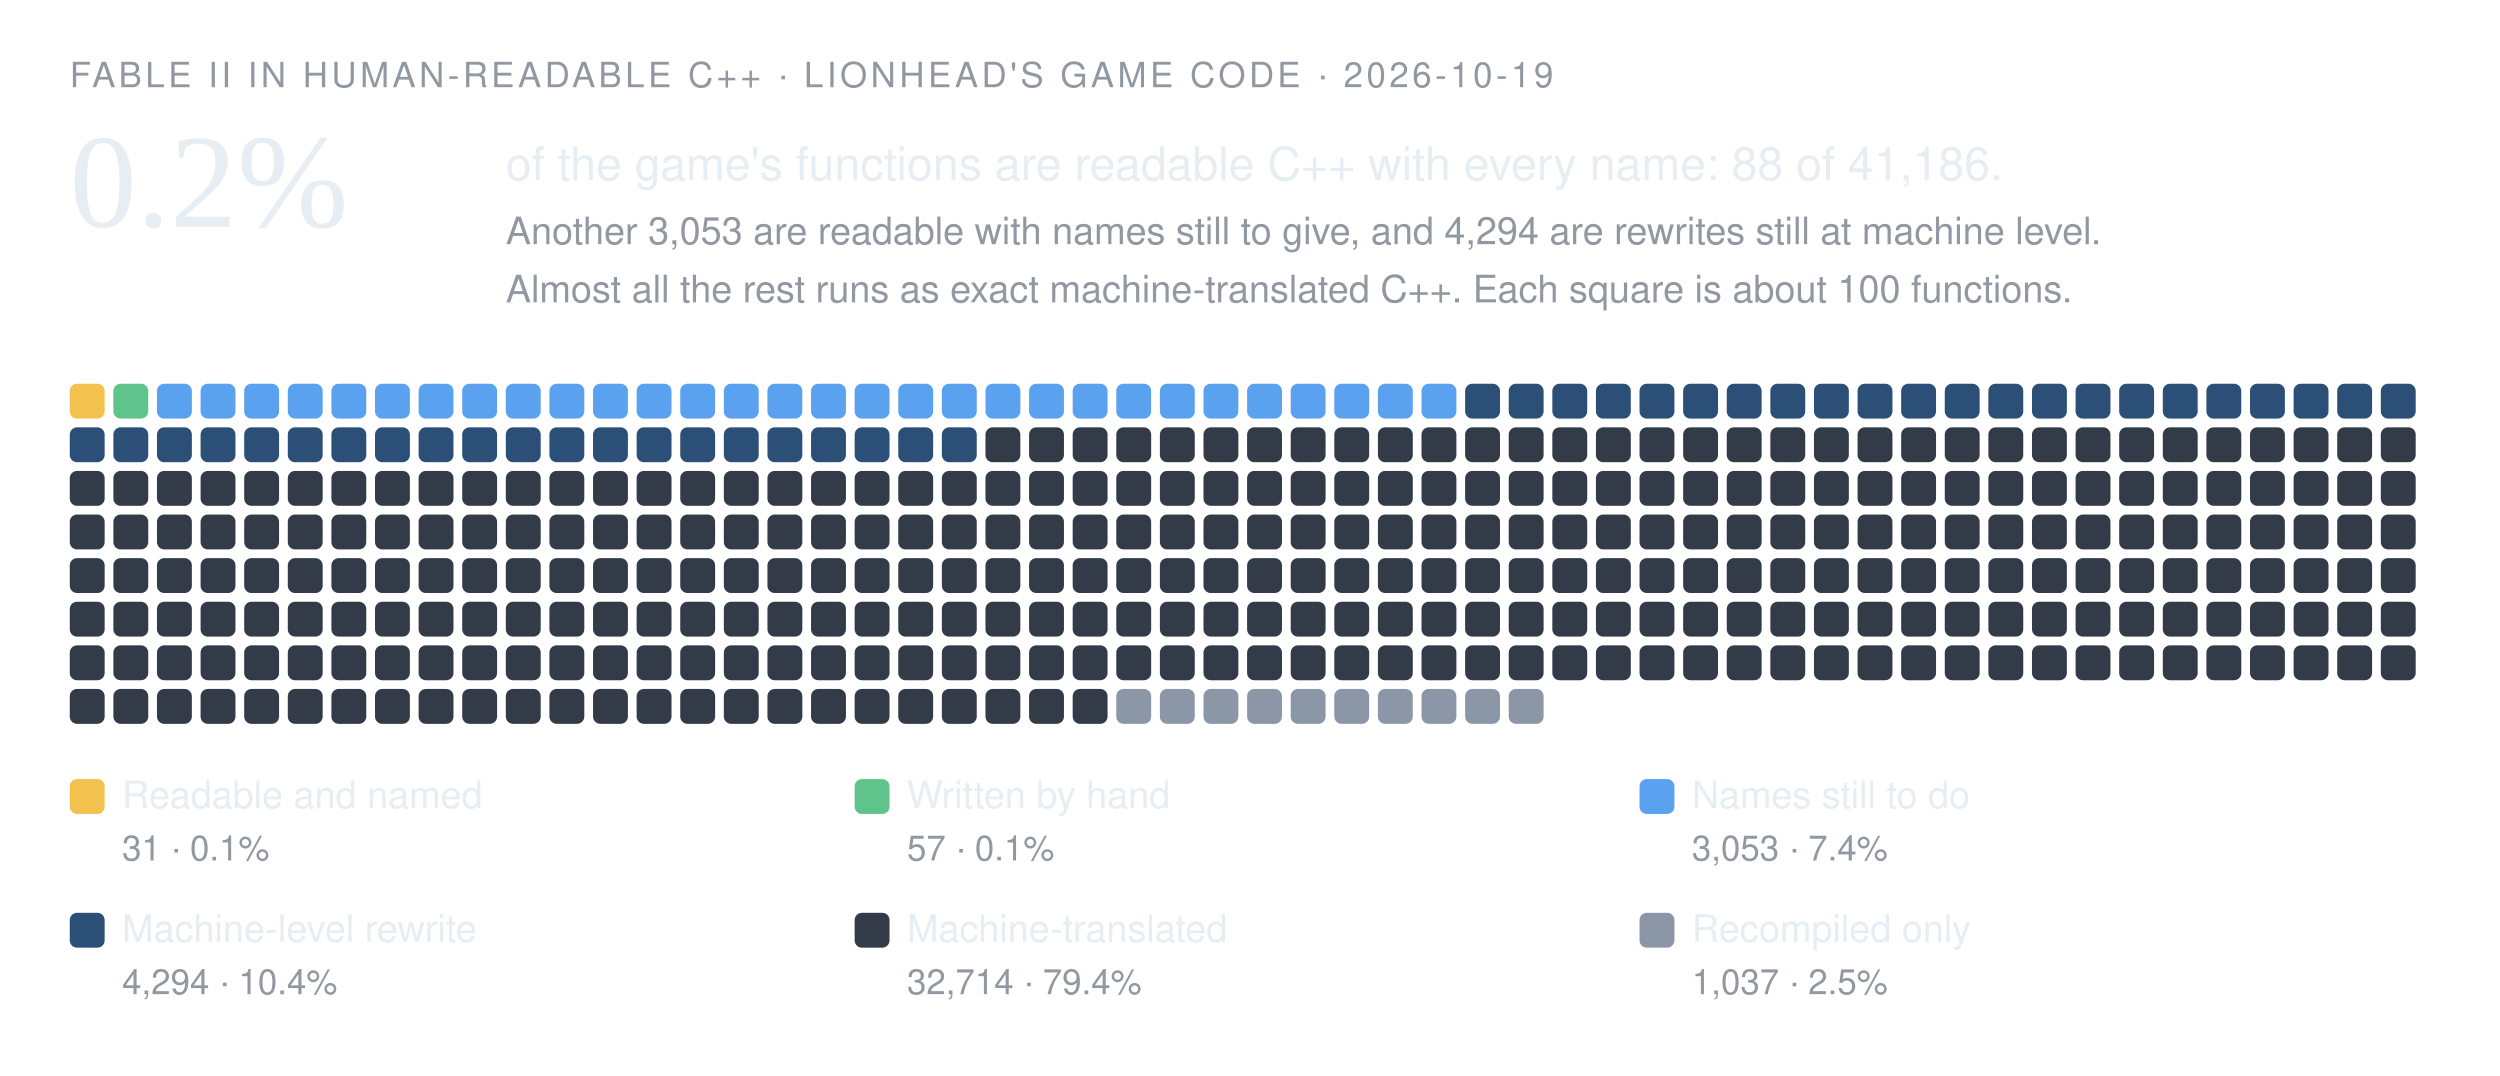
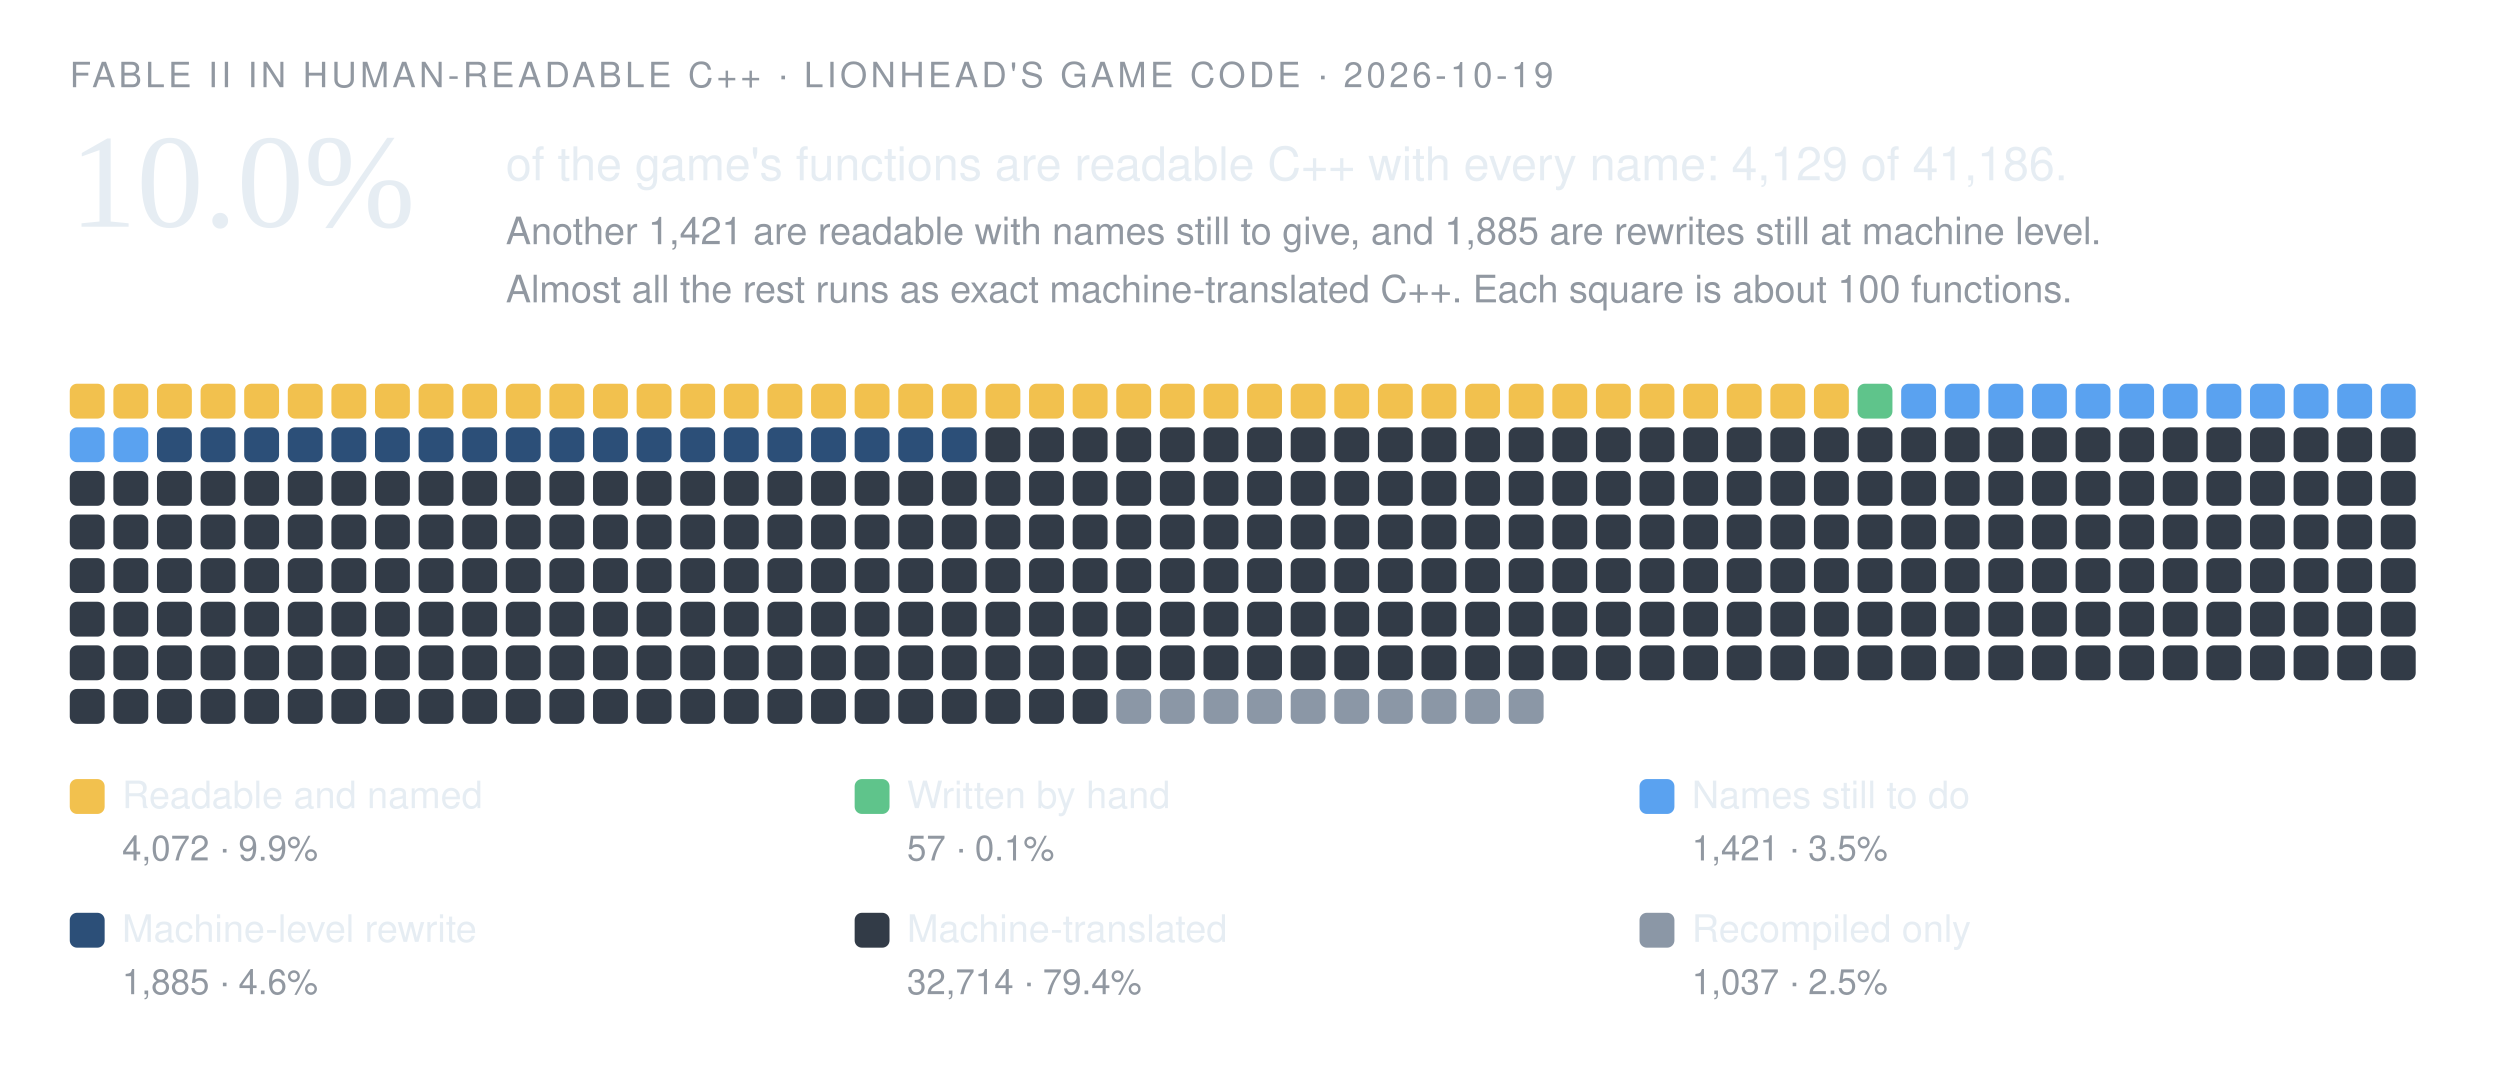
- <svg xmlns="http://www.w3.org/2000/svg" width="860" height="370" viewBox="0 0 860 370" role="img" aria-label="0.2% of Lionhead's game functions are readable C++ with every name (88 of 41,186), as of 2026-10-19">
+ <svg xmlns="http://www.w3.org/2000/svg" width="860" height="370" viewBox="0 0 860 370" role="img" aria-label="10.0% of Lionhead's game functions are readable C++ with every name (4,129 of 41,186), as of 2026-10-19">
  <text x="24" y="30" font-family="Segoe UI, -apple-system, BlinkMacSystemFont, Helvetica, Arial, sans-serif" font-size="12" letter-spacing="1.2" fill="#9198a1">FABLE II IN HUMAN-READABLE C++ · LIONHEAD'S GAME CODE · 2026-10-19</text>
-   <text x="24" y="78" font-family="Georgia, 'Times New Roman', serif" font-size="46" fill="#e6edf3">0.2%</text>
-   <text x="174" y="62" font-family="Segoe UI, -apple-system, BlinkMacSystemFont, Helvetica, Arial, sans-serif" font-size="16" fill="#e6edf3">of the game's functions are readable C++ with every name: 88 of 41,186.</text>
-   <text x="174" y="84" font-family="Segoe UI, -apple-system, BlinkMacSystemFont, Helvetica, Arial, sans-serif" font-size="13" fill="#9198a1">Another 3,053 are readable with names still to give, and 4,294 are rewrites still at machine level.</text>
+   <text x="24" y="78" font-family="Georgia, 'Times New Roman', serif" font-size="46" fill="#e6edf3">10.0%</text>
+   <text x="174" y="62" font-family="Segoe UI, -apple-system, BlinkMacSystemFont, Helvetica, Arial, sans-serif" font-size="16" fill="#e6edf3">of the game's functions are readable C++ with every name: 4,129 of 41,186.</text>
+   <text x="174" y="84" font-family="Segoe UI, -apple-system, BlinkMacSystemFont, Helvetica, Arial, sans-serif" font-size="13" fill="#9198a1">Another 1,421 are readable with names still to give, and 1,885 are rewrites still at machine level.</text>
  <text x="174" y="104" font-family="Segoe UI, -apple-system, BlinkMacSystemFont, Helvetica, Arial, sans-serif" font-size="13" fill="#9198a1">Almost all the rest runs as exact machine-translated C++. Each square is about 100 functions.</text>
  <rect x="24" y="132" width="12" height="12" rx="2.5" fill="#f2c14e" />
-   <rect x="39" y="132" width="12" height="12" rx="2.5" fill="#5fc48b" />
-   <rect x="54" y="132" width="12" height="12" rx="2.5" fill="#5aa2f0" />
-   <rect x="69" y="132" width="12" height="12" rx="2.5" fill="#5aa2f0" />
-   <rect x="84" y="132" width="12" height="12" rx="2.5" fill="#5aa2f0" />
-   <rect x="99" y="132" width="12" height="12" rx="2.5" fill="#5aa2f0" />
-   <rect x="114" y="132" width="12" height="12" rx="2.5" fill="#5aa2f0" />
-   <rect x="129" y="132" width="12" height="12" rx="2.5" fill="#5aa2f0" />
-   <rect x="144" y="132" width="12" height="12" rx="2.5" fill="#5aa2f0" />
-   <rect x="159" y="132" width="12" height="12" rx="2.5" fill="#5aa2f0" />
-   <rect x="174" y="132" width="12" height="12" rx="2.5" fill="#5aa2f0" />
-   <rect x="189" y="132" width="12" height="12" rx="2.5" fill="#5aa2f0" />
-   <rect x="204" y="132" width="12" height="12" rx="2.5" fill="#5aa2f0" />
-   <rect x="219" y="132" width="12" height="12" rx="2.5" fill="#5aa2f0" />
-   <rect x="234" y="132" width="12" height="12" rx="2.5" fill="#5aa2f0" />
-   <rect x="249" y="132" width="12" height="12" rx="2.5" fill="#5aa2f0" />
-   <rect x="264" y="132" width="12" height="12" rx="2.5" fill="#5aa2f0" />
-   <rect x="279" y="132" width="12" height="12" rx="2.5" fill="#5aa2f0" />
-   <rect x="294" y="132" width="12" height="12" rx="2.5" fill="#5aa2f0" />
-   <rect x="309" y="132" width="12" height="12" rx="2.5" fill="#5aa2f0" />
-   <rect x="324" y="132" width="12" height="12" rx="2.5" fill="#5aa2f0" />
-   <rect x="339" y="132" width="12" height="12" rx="2.5" fill="#5aa2f0" />
-   <rect x="354" y="132" width="12" height="12" rx="2.5" fill="#5aa2f0" />
-   <rect x="369" y="132" width="12" height="12" rx="2.5" fill="#5aa2f0" />
-   <rect x="384" y="132" width="12" height="12" rx="2.5" fill="#5aa2f0" />
-   <rect x="399" y="132" width="12" height="12" rx="2.5" fill="#5aa2f0" />
-   <rect x="414" y="132" width="12" height="12" rx="2.5" fill="#5aa2f0" />
-   <rect x="429" y="132" width="12" height="12" rx="2.5" fill="#5aa2f0" />
-   <rect x="444" y="132" width="12" height="12" rx="2.5" fill="#5aa2f0" />
-   <rect x="459" y="132" width="12" height="12" rx="2.5" fill="#5aa2f0" />
-   <rect x="474" y="132" width="12" height="12" rx="2.5" fill="#5aa2f0" />
-   <rect x="489" y="132" width="12" height="12" rx="2.5" fill="#5aa2f0" />
-   <rect x="504" y="132" width="12" height="12" rx="2.5" fill="#2c4f78" />
-   <rect x="519" y="132" width="12" height="12" rx="2.5" fill="#2c4f78" />
-   <rect x="534" y="132" width="12" height="12" rx="2.5" fill="#2c4f78" />
-   <rect x="549" y="132" width="12" height="12" rx="2.5" fill="#2c4f78" />
-   <rect x="564" y="132" width="12" height="12" rx="2.5" fill="#2c4f78" />
-   <rect x="579" y="132" width="12" height="12" rx="2.5" fill="#2c4f78" />
-   <rect x="594" y="132" width="12" height="12" rx="2.5" fill="#2c4f78" />
-   <rect x="609" y="132" width="12" height="12" rx="2.5" fill="#2c4f78" />
-   <rect x="624" y="132" width="12" height="12" rx="2.5" fill="#2c4f78" />
-   <rect x="639" y="132" width="12" height="12" rx="2.5" fill="#2c4f78" />
-   <rect x="654" y="132" width="12" height="12" rx="2.5" fill="#2c4f78" />
-   <rect x="669" y="132" width="12" height="12" rx="2.5" fill="#2c4f78" />
-   <rect x="684" y="132" width="12" height="12" rx="2.5" fill="#2c4f78" />
-   <rect x="699" y="132" width="12" height="12" rx="2.5" fill="#2c4f78" />
-   <rect x="714" y="132" width="12" height="12" rx="2.5" fill="#2c4f78" />
-   <rect x="729" y="132" width="12" height="12" rx="2.5" fill="#2c4f78" />
-   <rect x="744" y="132" width="12" height="12" rx="2.5" fill="#2c4f78" />
-   <rect x="759" y="132" width="12" height="12" rx="2.5" fill="#2c4f78" />
-   <rect x="774" y="132" width="12" height="12" rx="2.5" fill="#2c4f78" />
-   <rect x="789" y="132" width="12" height="12" rx="2.5" fill="#2c4f78" />
-   <rect x="804" y="132" width="12" height="12" rx="2.5" fill="#2c4f78" />
-   <rect x="819" y="132" width="12" height="12" rx="2.5" fill="#2c4f78" />
-   <rect x="24" y="147" width="12" height="12" rx="2.5" fill="#2c4f78" />
-   <rect x="39" y="147" width="12" height="12" rx="2.5" fill="#2c4f78" />
+   <rect x="39" y="132" width="12" height="12" rx="2.5" fill="#f2c14e" />
+   <rect x="54" y="132" width="12" height="12" rx="2.5" fill="#f2c14e" />
+   <rect x="69" y="132" width="12" height="12" rx="2.5" fill="#f2c14e" />
+   <rect x="84" y="132" width="12" height="12" rx="2.5" fill="#f2c14e" />
+   <rect x="99" y="132" width="12" height="12" rx="2.5" fill="#f2c14e" />
+   <rect x="114" y="132" width="12" height="12" rx="2.5" fill="#f2c14e" />
+   <rect x="129" y="132" width="12" height="12" rx="2.5" fill="#f2c14e" />
+   <rect x="144" y="132" width="12" height="12" rx="2.5" fill="#f2c14e" />
+   <rect x="159" y="132" width="12" height="12" rx="2.5" fill="#f2c14e" />
+   <rect x="174" y="132" width="12" height="12" rx="2.5" fill="#f2c14e" />
+   <rect x="189" y="132" width="12" height="12" rx="2.5" fill="#f2c14e" />
+   <rect x="204" y="132" width="12" height="12" rx="2.5" fill="#f2c14e" />
+   <rect x="219" y="132" width="12" height="12" rx="2.5" fill="#f2c14e" />
+   <rect x="234" y="132" width="12" height="12" rx="2.5" fill="#f2c14e" />
+   <rect x="249" y="132" width="12" height="12" rx="2.5" fill="#f2c14e" />
+   <rect x="264" y="132" width="12" height="12" rx="2.5" fill="#f2c14e" />
+   <rect x="279" y="132" width="12" height="12" rx="2.5" fill="#f2c14e" />
+   <rect x="294" y="132" width="12" height="12" rx="2.5" fill="#f2c14e" />
+   <rect x="309" y="132" width="12" height="12" rx="2.5" fill="#f2c14e" />
+   <rect x="324" y="132" width="12" height="12" rx="2.5" fill="#f2c14e" />
+   <rect x="339" y="132" width="12" height="12" rx="2.5" fill="#f2c14e" />
+   <rect x="354" y="132" width="12" height="12" rx="2.5" fill="#f2c14e" />
+   <rect x="369" y="132" width="12" height="12" rx="2.5" fill="#f2c14e" />
+   <rect x="384" y="132" width="12" height="12" rx="2.5" fill="#f2c14e" />
+   <rect x="399" y="132" width="12" height="12" rx="2.5" fill="#f2c14e" />
+   <rect x="414" y="132" width="12" height="12" rx="2.5" fill="#f2c14e" />
+   <rect x="429" y="132" width="12" height="12" rx="2.5" fill="#f2c14e" />
+   <rect x="444" y="132" width="12" height="12" rx="2.5" fill="#f2c14e" />
+   <rect x="459" y="132" width="12" height="12" rx="2.5" fill="#f2c14e" />
+   <rect x="474" y="132" width="12" height="12" rx="2.5" fill="#f2c14e" />
+   <rect x="489" y="132" width="12" height="12" rx="2.5" fill="#f2c14e" />
+   <rect x="504" y="132" width="12" height="12" rx="2.5" fill="#f2c14e" />
+   <rect x="519" y="132" width="12" height="12" rx="2.5" fill="#f2c14e" />
+   <rect x="534" y="132" width="12" height="12" rx="2.5" fill="#f2c14e" />
+   <rect x="549" y="132" width="12" height="12" rx="2.5" fill="#f2c14e" />
+   <rect x="564" y="132" width="12" height="12" rx="2.5" fill="#f2c14e" />
+   <rect x="579" y="132" width="12" height="12" rx="2.5" fill="#f2c14e" />
+   <rect x="594" y="132" width="12" height="12" rx="2.5" fill="#f2c14e" />
+   <rect x="609" y="132" width="12" height="12" rx="2.5" fill="#f2c14e" />
+   <rect x="624" y="132" width="12" height="12" rx="2.5" fill="#f2c14e" />
+   <rect x="639" y="132" width="12" height="12" rx="2.5" fill="#5fc48b" />
+   <rect x="654" y="132" width="12" height="12" rx="2.5" fill="#5aa2f0" />
+   <rect x="669" y="132" width="12" height="12" rx="2.5" fill="#5aa2f0" />
+   <rect x="684" y="132" width="12" height="12" rx="2.5" fill="#5aa2f0" />
+   <rect x="699" y="132" width="12" height="12" rx="2.5" fill="#5aa2f0" />
+   <rect x="714" y="132" width="12" height="12" rx="2.5" fill="#5aa2f0" />
+   <rect x="729" y="132" width="12" height="12" rx="2.5" fill="#5aa2f0" />
+   <rect x="744" y="132" width="12" height="12" rx="2.5" fill="#5aa2f0" />
+   <rect x="759" y="132" width="12" height="12" rx="2.5" fill="#5aa2f0" />
+   <rect x="774" y="132" width="12" height="12" rx="2.5" fill="#5aa2f0" />
+   <rect x="789" y="132" width="12" height="12" rx="2.5" fill="#5aa2f0" />
+   <rect x="804" y="132" width="12" height="12" rx="2.5" fill="#5aa2f0" />
+   <rect x="819" y="132" width="12" height="12" rx="2.5" fill="#5aa2f0" />
+   <rect x="24" y="147" width="12" height="12" rx="2.5" fill="#5aa2f0" />
+   <rect x="39" y="147" width="12" height="12" rx="2.5" fill="#5aa2f0" />
  <rect x="54" y="147" width="12" height="12" rx="2.5" fill="#2c4f78" />
  <rect x="69" y="147" width="12" height="12" rx="2.5" fill="#2c4f78" />
  <rect x="84" y="147" width="12" height="12" rx="2.5" fill="#2c4f78" />
  <rect x="99" y="147" width="12" height="12" rx="2.5" fill="#2c4f78" />
  <rect x="114" y="147" width="12" height="12" rx="2.5" fill="#2c4f78" />
  <rect x="129" y="147" width="12" height="12" rx="2.5" fill="#2c4f78" />
  <rect x="144" y="147" width="12" height="12" rx="2.5" fill="#2c4f78" />
  <rect x="159" y="147" width="12" height="12" rx="2.5" fill="#2c4f78" />
  <rect x="174" y="147" width="12" height="12" rx="2.5" fill="#2c4f78" />
  <rect x="189" y="147" width="12" height="12" rx="2.5" fill="#2c4f78" />
  <rect x="204" y="147" width="12" height="12" rx="2.5" fill="#2c4f78" />
  <rect x="219" y="147" width="12" height="12" rx="2.5" fill="#2c4f78" />
  <rect x="234" y="147" width="12" height="12" rx="2.5" fill="#2c4f78" />
  <rect x="249" y="147" width="12" height="12" rx="2.5" fill="#2c4f78" />
  <rect x="264" y="147" width="12" height="12" rx="2.5" fill="#2c4f78" />
  <rect x="279" y="147" width="12" height="12" rx="2.5" fill="#2c4f78" />
  <rect x="294" y="147" width="12" height="12" rx="2.5" fill="#2c4f78" />
  <rect x="309" y="147" width="12" height="12" rx="2.5" fill="#2c4f78" />
  <rect x="324" y="147" width="12" height="12" rx="2.5" fill="#2c4f78" />
  <rect x="339" y="147" width="12" height="12" rx="2.5" fill="#323b47" />
  <rect x="354" y="147" width="12" height="12" rx="2.5" fill="#323b47" />
  <rect x="369" y="147" width="12" height="12" rx="2.5" fill="#323b47" />
  <rect x="384" y="147" width="12" height="12" rx="2.5" fill="#323b47" />
  <rect x="399" y="147" width="12" height="12" rx="2.5" fill="#323b47" />
  <rect x="414" y="147" width="12" height="12" rx="2.5" fill="#323b47" />
  <rect x="429" y="147" width="12" height="12" rx="2.5" fill="#323b47" />
  <rect x="444" y="147" width="12" height="12" rx="2.5" fill="#323b47" />
  <rect x="459" y="147" width="12" height="12" rx="2.5" fill="#323b47" />
  <rect x="474" y="147" width="12" height="12" rx="2.5" fill="#323b47" />
  <rect x="489" y="147" width="12" height="12" rx="2.5" fill="#323b47" />
  <rect x="504" y="147" width="12" height="12" rx="2.5" fill="#323b47" />
  <rect x="519" y="147" width="12" height="12" rx="2.5" fill="#323b47" />
  <rect x="534" y="147" width="12" height="12" rx="2.5" fill="#323b47" />
  <rect x="549" y="147" width="12" height="12" rx="2.5" fill="#323b47" />
  <rect x="564" y="147" width="12" height="12" rx="2.5" fill="#323b47" />
  <rect x="579" y="147" width="12" height="12" rx="2.5" fill="#323b47" />
  <rect x="594" y="147" width="12" height="12" rx="2.5" fill="#323b47" />
  <rect x="609" y="147" width="12" height="12" rx="2.5" fill="#323b47" />
  <rect x="624" y="147" width="12" height="12" rx="2.5" fill="#323b47" />
  <rect x="639" y="147" width="12" height="12" rx="2.5" fill="#323b47" />
  <rect x="654" y="147" width="12" height="12" rx="2.5" fill="#323b47" />
  <rect x="669" y="147" width="12" height="12" rx="2.5" fill="#323b47" />
  <rect x="684" y="147" width="12" height="12" rx="2.5" fill="#323b47" />
  <rect x="699" y="147" width="12" height="12" rx="2.5" fill="#323b47" />
  <rect x="714" y="147" width="12" height="12" rx="2.5" fill="#323b47" />
  <rect x="729" y="147" width="12" height="12" rx="2.5" fill="#323b47" />
  <rect x="744" y="147" width="12" height="12" rx="2.5" fill="#323b47" />
  <rect x="759" y="147" width="12" height="12" rx="2.5" fill="#323b47" />
  <rect x="774" y="147" width="12" height="12" rx="2.5" fill="#323b47" />
  <rect x="789" y="147" width="12" height="12" rx="2.5" fill="#323b47" />
  <rect x="804" y="147" width="12" height="12" rx="2.5" fill="#323b47" />
  <rect x="819" y="147" width="12" height="12" rx="2.5" fill="#323b47" />
  <rect x="24" y="162" width="12" height="12" rx="2.5" fill="#323b47" />
  <rect x="39" y="162" width="12" height="12" rx="2.5" fill="#323b47" />
  <rect x="54" y="162" width="12" height="12" rx="2.5" fill="#323b47" />
  <rect x="69" y="162" width="12" height="12" rx="2.5" fill="#323b47" />
  <rect x="84" y="162" width="12" height="12" rx="2.5" fill="#323b47" />
  <rect x="99" y="162" width="12" height="12" rx="2.5" fill="#323b47" />
  <rect x="114" y="162" width="12" height="12" rx="2.5" fill="#323b47" />
  <rect x="129" y="162" width="12" height="12" rx="2.5" fill="#323b47" />
  <rect x="144" y="162" width="12" height="12" rx="2.5" fill="#323b47" />
  <rect x="159" y="162" width="12" height="12" rx="2.5" fill="#323b47" />
  <rect x="174" y="162" width="12" height="12" rx="2.5" fill="#323b47" />
  <rect x="189" y="162" width="12" height="12" rx="2.5" fill="#323b47" />
  <rect x="204" y="162" width="12" height="12" rx="2.5" fill="#323b47" />
  <rect x="219" y="162" width="12" height="12" rx="2.5" fill="#323b47" />
  <rect x="234" y="162" width="12" height="12" rx="2.5" fill="#323b47" />
  <rect x="249" y="162" width="12" height="12" rx="2.5" fill="#323b47" />
  <rect x="264" y="162" width="12" height="12" rx="2.5" fill="#323b47" />
  <rect x="279" y="162" width="12" height="12" rx="2.5" fill="#323b47" />
  <rect x="294" y="162" width="12" height="12" rx="2.5" fill="#323b47" />
  <rect x="309" y="162" width="12" height="12" rx="2.5" fill="#323b47" />
  <rect x="324" y="162" width="12" height="12" rx="2.5" fill="#323b47" />
  <rect x="339" y="162" width="12" height="12" rx="2.5" fill="#323b47" />
  <rect x="354" y="162" width="12" height="12" rx="2.5" fill="#323b47" />
  <rect x="369" y="162" width="12" height="12" rx="2.5" fill="#323b47" />
  <rect x="384" y="162" width="12" height="12" rx="2.5" fill="#323b47" />
  <rect x="399" y="162" width="12" height="12" rx="2.5" fill="#323b47" />
  <rect x="414" y="162" width="12" height="12" rx="2.5" fill="#323b47" />
  <rect x="429" y="162" width="12" height="12" rx="2.5" fill="#323b47" />
  <rect x="444" y="162" width="12" height="12" rx="2.5" fill="#323b47" />
  <rect x="459" y="162" width="12" height="12" rx="2.5" fill="#323b47" />
  <rect x="474" y="162" width="12" height="12" rx="2.5" fill="#323b47" />
  <rect x="489" y="162" width="12" height="12" rx="2.5" fill="#323b47" />
  <rect x="504" y="162" width="12" height="12" rx="2.5" fill="#323b47" />
  <rect x="519" y="162" width="12" height="12" rx="2.5" fill="#323b47" />
  <rect x="534" y="162" width="12" height="12" rx="2.5" fill="#323b47" />
  <rect x="549" y="162" width="12" height="12" rx="2.5" fill="#323b47" />
  <rect x="564" y="162" width="12" height="12" rx="2.5" fill="#323b47" />
  <rect x="579" y="162" width="12" height="12" rx="2.5" fill="#323b47" />
  <rect x="594" y="162" width="12" height="12" rx="2.5" fill="#323b47" />
  <rect x="609" y="162" width="12" height="12" rx="2.5" fill="#323b47" />
  <rect x="624" y="162" width="12" height="12" rx="2.5" fill="#323b47" />
  <rect x="639" y="162" width="12" height="12" rx="2.5" fill="#323b47" />
  <rect x="654" y="162" width="12" height="12" rx="2.5" fill="#323b47" />
  <rect x="669" y="162" width="12" height="12" rx="2.5" fill="#323b47" />
  <rect x="684" y="162" width="12" height="12" rx="2.5" fill="#323b47" />
  <rect x="699" y="162" width="12" height="12" rx="2.5" fill="#323b47" />
  <rect x="714" y="162" width="12" height="12" rx="2.5" fill="#323b47" />
  <rect x="729" y="162" width="12" height="12" rx="2.5" fill="#323b47" />
  <rect x="744" y="162" width="12" height="12" rx="2.5" fill="#323b47" />
  <rect x="759" y="162" width="12" height="12" rx="2.5" fill="#323b47" />
  <rect x="774" y="162" width="12" height="12" rx="2.5" fill="#323b47" />
  <rect x="789" y="162" width="12" height="12" rx="2.5" fill="#323b47" />
  <rect x="804" y="162" width="12" height="12" rx="2.5" fill="#323b47" />
  <rect x="819" y="162" width="12" height="12" rx="2.5" fill="#323b47" />
  <rect x="24" y="177" width="12" height="12" rx="2.5" fill="#323b47" />
  <rect x="39" y="177" width="12" height="12" rx="2.5" fill="#323b47" />
  <rect x="54" y="177" width="12" height="12" rx="2.5" fill="#323b47" />
  <rect x="69" y="177" width="12" height="12" rx="2.5" fill="#323b47" />
  <rect x="84" y="177" width="12" height="12" rx="2.5" fill="#323b47" />
  <rect x="99" y="177" width="12" height="12" rx="2.5" fill="#323b47" />
  <rect x="114" y="177" width="12" height="12" rx="2.5" fill="#323b47" />
  <rect x="129" y="177" width="12" height="12" rx="2.5" fill="#323b47" />
  <rect x="144" y="177" width="12" height="12" rx="2.5" fill="#323b47" />
  <rect x="159" y="177" width="12" height="12" rx="2.5" fill="#323b47" />
  <rect x="174" y="177" width="12" height="12" rx="2.5" fill="#323b47" />
  <rect x="189" y="177" width="12" height="12" rx="2.5" fill="#323b47" />
  <rect x="204" y="177" width="12" height="12" rx="2.5" fill="#323b47" />
  <rect x="219" y="177" width="12" height="12" rx="2.5" fill="#323b47" />
  <rect x="234" y="177" width="12" height="12" rx="2.5" fill="#323b47" />
  <rect x="249" y="177" width="12" height="12" rx="2.5" fill="#323b47" />
  <rect x="264" y="177" width="12" height="12" rx="2.5" fill="#323b47" />
  <rect x="279" y="177" width="12" height="12" rx="2.5" fill="#323b47" />
  <rect x="294" y="177" width="12" height="12" rx="2.5" fill="#323b47" />
  <rect x="309" y="177" width="12" height="12" rx="2.5" fill="#323b47" />
  <rect x="324" y="177" width="12" height="12" rx="2.5" fill="#323b47" />
  <rect x="339" y="177" width="12" height="12" rx="2.5" fill="#323b47" />
  <rect x="354" y="177" width="12" height="12" rx="2.5" fill="#323b47" />
  <rect x="369" y="177" width="12" height="12" rx="2.5" fill="#323b47" />
  <rect x="384" y="177" width="12" height="12" rx="2.5" fill="#323b47" />
  <rect x="399" y="177" width="12" height="12" rx="2.5" fill="#323b47" />
  <rect x="414" y="177" width="12" height="12" rx="2.5" fill="#323b47" />
  <rect x="429" y="177" width="12" height="12" rx="2.5" fill="#323b47" />
  <rect x="444" y="177" width="12" height="12" rx="2.5" fill="#323b47" />
  <rect x="459" y="177" width="12" height="12" rx="2.5" fill="#323b47" />
  <rect x="474" y="177" width="12" height="12" rx="2.5" fill="#323b47" />
  <rect x="489" y="177" width="12" height="12" rx="2.5" fill="#323b47" />
  <rect x="504" y="177" width="12" height="12" rx="2.5" fill="#323b47" />
  <rect x="519" y="177" width="12" height="12" rx="2.5" fill="#323b47" />
  <rect x="534" y="177" width="12" height="12" rx="2.5" fill="#323b47" />
  <rect x="549" y="177" width="12" height="12" rx="2.5" fill="#323b47" />
  <rect x="564" y="177" width="12" height="12" rx="2.5" fill="#323b47" />
  <rect x="579" y="177" width="12" height="12" rx="2.5" fill="#323b47" />
  <rect x="594" y="177" width="12" height="12" rx="2.5" fill="#323b47" />
  <rect x="609" y="177" width="12" height="12" rx="2.5" fill="#323b47" />
  <rect x="624" y="177" width="12" height="12" rx="2.5" fill="#323b47" />
  <rect x="639" y="177" width="12" height="12" rx="2.5" fill="#323b47" />
  <rect x="654" y="177" width="12" height="12" rx="2.5" fill="#323b47" />
  <rect x="669" y="177" width="12" height="12" rx="2.5" fill="#323b47" />
  <rect x="684" y="177" width="12" height="12" rx="2.5" fill="#323b47" />
  <rect x="699" y="177" width="12" height="12" rx="2.5" fill="#323b47" />
  <rect x="714" y="177" width="12" height="12" rx="2.5" fill="#323b47" />
  <rect x="729" y="177" width="12" height="12" rx="2.5" fill="#323b47" />
  <rect x="744" y="177" width="12" height="12" rx="2.5" fill="#323b47" />
  <rect x="759" y="177" width="12" height="12" rx="2.5" fill="#323b47" />
  <rect x="774" y="177" width="12" height="12" rx="2.5" fill="#323b47" />
  <rect x="789" y="177" width="12" height="12" rx="2.5" fill="#323b47" />
  <rect x="804" y="177" width="12" height="12" rx="2.5" fill="#323b47" />
  <rect x="819" y="177" width="12" height="12" rx="2.5" fill="#323b47" />
  <rect x="24" y="192" width="12" height="12" rx="2.5" fill="#323b47" />
  <rect x="39" y="192" width="12" height="12" rx="2.5" fill="#323b47" />
  <rect x="54" y="192" width="12" height="12" rx="2.5" fill="#323b47" />
  <rect x="69" y="192" width="12" height="12" rx="2.5" fill="#323b47" />
  <rect x="84" y="192" width="12" height="12" rx="2.5" fill="#323b47" />
  <rect x="99" y="192" width="12" height="12" rx="2.5" fill="#323b47" />
  <rect x="114" y="192" width="12" height="12" rx="2.5" fill="#323b47" />
  <rect x="129" y="192" width="12" height="12" rx="2.5" fill="#323b47" />
  <rect x="144" y="192" width="12" height="12" rx="2.5" fill="#323b47" />
  <rect x="159" y="192" width="12" height="12" rx="2.5" fill="#323b47" />
  <rect x="174" y="192" width="12" height="12" rx="2.5" fill="#323b47" />
  <rect x="189" y="192" width="12" height="12" rx="2.5" fill="#323b47" />
  <rect x="204" y="192" width="12" height="12" rx="2.5" fill="#323b47" />
  <rect x="219" y="192" width="12" height="12" rx="2.5" fill="#323b47" />
  <rect x="234" y="192" width="12" height="12" rx="2.5" fill="#323b47" />
  <rect x="249" y="192" width="12" height="12" rx="2.5" fill="#323b47" />
  <rect x="264" y="192" width="12" height="12" rx="2.5" fill="#323b47" />
  <rect x="279" y="192" width="12" height="12" rx="2.5" fill="#323b47" />
  <rect x="294" y="192" width="12" height="12" rx="2.5" fill="#323b47" />
  <rect x="309" y="192" width="12" height="12" rx="2.5" fill="#323b47" />
  <rect x="324" y="192" width="12" height="12" rx="2.5" fill="#323b47" />
  <rect x="339" y="192" width="12" height="12" rx="2.5" fill="#323b47" />
  <rect x="354" y="192" width="12" height="12" rx="2.5" fill="#323b47" />
  <rect x="369" y="192" width="12" height="12" rx="2.5" fill="#323b47" />
  <rect x="384" y="192" width="12" height="12" rx="2.5" fill="#323b47" />
  <rect x="399" y="192" width="12" height="12" rx="2.5" fill="#323b47" />
  <rect x="414" y="192" width="12" height="12" rx="2.5" fill="#323b47" />
  <rect x="429" y="192" width="12" height="12" rx="2.5" fill="#323b47" />
  <rect x="444" y="192" width="12" height="12" rx="2.5" fill="#323b47" />
  <rect x="459" y="192" width="12" height="12" rx="2.5" fill="#323b47" />
  <rect x="474" y="192" width="12" height="12" rx="2.5" fill="#323b47" />
  <rect x="489" y="192" width="12" height="12" rx="2.5" fill="#323b47" />
  <rect x="504" y="192" width="12" height="12" rx="2.5" fill="#323b47" />
  <rect x="519" y="192" width="12" height="12" rx="2.5" fill="#323b47" />
  <rect x="534" y="192" width="12" height="12" rx="2.5" fill="#323b47" />
  <rect x="549" y="192" width="12" height="12" rx="2.5" fill="#323b47" />
  <rect x="564" y="192" width="12" height="12" rx="2.5" fill="#323b47" />
  <rect x="579" y="192" width="12" height="12" rx="2.5" fill="#323b47" />
  <rect x="594" y="192" width="12" height="12" rx="2.5" fill="#323b47" />
  <rect x="609" y="192" width="12" height="12" rx="2.5" fill="#323b47" />
  <rect x="624" y="192" width="12" height="12" rx="2.5" fill="#323b47" />
  <rect x="639" y="192" width="12" height="12" rx="2.5" fill="#323b47" />
  <rect x="654" y="192" width="12" height="12" rx="2.5" fill="#323b47" />
  <rect x="669" y="192" width="12" height="12" rx="2.5" fill="#323b47" />
  <rect x="684" y="192" width="12" height="12" rx="2.5" fill="#323b47" />
  <rect x="699" y="192" width="12" height="12" rx="2.5" fill="#323b47" />
  <rect x="714" y="192" width="12" height="12" rx="2.5" fill="#323b47" />
  <rect x="729" y="192" width="12" height="12" rx="2.5" fill="#323b47" />
  <rect x="744" y="192" width="12" height="12" rx="2.5" fill="#323b47" />
  <rect x="759" y="192" width="12" height="12" rx="2.5" fill="#323b47" />
  <rect x="774" y="192" width="12" height="12" rx="2.5" fill="#323b47" />
  <rect x="789" y="192" width="12" height="12" rx="2.5" fill="#323b47" />
  <rect x="804" y="192" width="12" height="12" rx="2.5" fill="#323b47" />
  <rect x="819" y="192" width="12" height="12" rx="2.5" fill="#323b47" />
  <rect x="24" y="207" width="12" height="12" rx="2.5" fill="#323b47" />
  <rect x="39" y="207" width="12" height="12" rx="2.5" fill="#323b47" />
  <rect x="54" y="207" width="12" height="12" rx="2.5" fill="#323b47" />
  <rect x="69" y="207" width="12" height="12" rx="2.5" fill="#323b47" />
  <rect x="84" y="207" width="12" height="12" rx="2.5" fill="#323b47" />
  <rect x="99" y="207" width="12" height="12" rx="2.5" fill="#323b47" />
  <rect x="114" y="207" width="12" height="12" rx="2.5" fill="#323b47" />
  <rect x="129" y="207" width="12" height="12" rx="2.5" fill="#323b47" />
  <rect x="144" y="207" width="12" height="12" rx="2.5" fill="#323b47" />
  <rect x="159" y="207" width="12" height="12" rx="2.5" fill="#323b47" />
  <rect x="174" y="207" width="12" height="12" rx="2.5" fill="#323b47" />
  <rect x="189" y="207" width="12" height="12" rx="2.5" fill="#323b47" />
  <rect x="204" y="207" width="12" height="12" rx="2.5" fill="#323b47" />
  <rect x="219" y="207" width="12" height="12" rx="2.5" fill="#323b47" />
  <rect x="234" y="207" width="12" height="12" rx="2.5" fill="#323b47" />
  <rect x="249" y="207" width="12" height="12" rx="2.5" fill="#323b47" />
  <rect x="264" y="207" width="12" height="12" rx="2.5" fill="#323b47" />
  <rect x="279" y="207" width="12" height="12" rx="2.5" fill="#323b47" />
  <rect x="294" y="207" width="12" height="12" rx="2.5" fill="#323b47" />
  <rect x="309" y="207" width="12" height="12" rx="2.5" fill="#323b47" />
  <rect x="324" y="207" width="12" height="12" rx="2.5" fill="#323b47" />
  <rect x="339" y="207" width="12" height="12" rx="2.5" fill="#323b47" />
  <rect x="354" y="207" width="12" height="12" rx="2.5" fill="#323b47" />
  <rect x="369" y="207" width="12" height="12" rx="2.5" fill="#323b47" />
  <rect x="384" y="207" width="12" height="12" rx="2.5" fill="#323b47" />
  <rect x="399" y="207" width="12" height="12" rx="2.5" fill="#323b47" />
  <rect x="414" y="207" width="12" height="12" rx="2.5" fill="#323b47" />
  <rect x="429" y="207" width="12" height="12" rx="2.5" fill="#323b47" />
  <rect x="444" y="207" width="12" height="12" rx="2.5" fill="#323b47" />
  <rect x="459" y="207" width="12" height="12" rx="2.5" fill="#323b47" />
  <rect x="474" y="207" width="12" height="12" rx="2.5" fill="#323b47" />
  <rect x="489" y="207" width="12" height="12" rx="2.5" fill="#323b47" />
  <rect x="504" y="207" width="12" height="12" rx="2.5" fill="#323b47" />
  <rect x="519" y="207" width="12" height="12" rx="2.5" fill="#323b47" />
  <rect x="534" y="207" width="12" height="12" rx="2.5" fill="#323b47" />
  <rect x="549" y="207" width="12" height="12" rx="2.5" fill="#323b47" />
  <rect x="564" y="207" width="12" height="12" rx="2.5" fill="#323b47" />
  <rect x="579" y="207" width="12" height="12" rx="2.5" fill="#323b47" />
  <rect x="594" y="207" width="12" height="12" rx="2.5" fill="#323b47" />
  <rect x="609" y="207" width="12" height="12" rx="2.5" fill="#323b47" />
  <rect x="624" y="207" width="12" height="12" rx="2.5" fill="#323b47" />
  <rect x="639" y="207" width="12" height="12" rx="2.5" fill="#323b47" />
  <rect x="654" y="207" width="12" height="12" rx="2.5" fill="#323b47" />
  <rect x="669" y="207" width="12" height="12" rx="2.5" fill="#323b47" />
  <rect x="684" y="207" width="12" height="12" rx="2.5" fill="#323b47" />
  <rect x="699" y="207" width="12" height="12" rx="2.5" fill="#323b47" />
  <rect x="714" y="207" width="12" height="12" rx="2.5" fill="#323b47" />
  <rect x="729" y="207" width="12" height="12" rx="2.5" fill="#323b47" />
  <rect x="744" y="207" width="12" height="12" rx="2.5" fill="#323b47" />
  <rect x="759" y="207" width="12" height="12" rx="2.5" fill="#323b47" />
  <rect x="774" y="207" width="12" height="12" rx="2.5" fill="#323b47" />
  <rect x="789" y="207" width="12" height="12" rx="2.5" fill="#323b47" />
  <rect x="804" y="207" width="12" height="12" rx="2.5" fill="#323b47" />
  <rect x="819" y="207" width="12" height="12" rx="2.5" fill="#323b47" />
  <rect x="24" y="222" width="12" height="12" rx="2.5" fill="#323b47" />
  <rect x="39" y="222" width="12" height="12" rx="2.5" fill="#323b47" />
  <rect x="54" y="222" width="12" height="12" rx="2.5" fill="#323b47" />
  <rect x="69" y="222" width="12" height="12" rx="2.5" fill="#323b47" />
  <rect x="84" y="222" width="12" height="12" rx="2.5" fill="#323b47" />
  <rect x="99" y="222" width="12" height="12" rx="2.5" fill="#323b47" />
  <rect x="114" y="222" width="12" height="12" rx="2.5" fill="#323b47" />
  <rect x="129" y="222" width="12" height="12" rx="2.5" fill="#323b47" />
  <rect x="144" y="222" width="12" height="12" rx="2.5" fill="#323b47" />
  <rect x="159" y="222" width="12" height="12" rx="2.5" fill="#323b47" />
  <rect x="174" y="222" width="12" height="12" rx="2.5" fill="#323b47" />
  <rect x="189" y="222" width="12" height="12" rx="2.5" fill="#323b47" />
  <rect x="204" y="222" width="12" height="12" rx="2.5" fill="#323b47" />
  <rect x="219" y="222" width="12" height="12" rx="2.5" fill="#323b47" />
  <rect x="234" y="222" width="12" height="12" rx="2.5" fill="#323b47" />
  <rect x="249" y="222" width="12" height="12" rx="2.5" fill="#323b47" />
  <rect x="264" y="222" width="12" height="12" rx="2.5" fill="#323b47" />
  <rect x="279" y="222" width="12" height="12" rx="2.5" fill="#323b47" />
  <rect x="294" y="222" width="12" height="12" rx="2.5" fill="#323b47" />
  <rect x="309" y="222" width="12" height="12" rx="2.5" fill="#323b47" />
  <rect x="324" y="222" width="12" height="12" rx="2.5" fill="#323b47" />
  <rect x="339" y="222" width="12" height="12" rx="2.5" fill="#323b47" />
  <rect x="354" y="222" width="12" height="12" rx="2.5" fill="#323b47" />
  <rect x="369" y="222" width="12" height="12" rx="2.5" fill="#323b47" />
  <rect x="384" y="222" width="12" height="12" rx="2.5" fill="#323b47" />
  <rect x="399" y="222" width="12" height="12" rx="2.5" fill="#323b47" />
  <rect x="414" y="222" width="12" height="12" rx="2.5" fill="#323b47" />
  <rect x="429" y="222" width="12" height="12" rx="2.5" fill="#323b47" />
  <rect x="444" y="222" width="12" height="12" rx="2.5" fill="#323b47" />
  <rect x="459" y="222" width="12" height="12" rx="2.5" fill="#323b47" />
  <rect x="474" y="222" width="12" height="12" rx="2.5" fill="#323b47" />
  <rect x="489" y="222" width="12" height="12" rx="2.5" fill="#323b47" />
  <rect x="504" y="222" width="12" height="12" rx="2.5" fill="#323b47" />
  <rect x="519" y="222" width="12" height="12" rx="2.5" fill="#323b47" />
  <rect x="534" y="222" width="12" height="12" rx="2.5" fill="#323b47" />
  <rect x="549" y="222" width="12" height="12" rx="2.5" fill="#323b47" />
  <rect x="564" y="222" width="12" height="12" rx="2.5" fill="#323b47" />
  <rect x="579" y="222" width="12" height="12" rx="2.5" fill="#323b47" />
  <rect x="594" y="222" width="12" height="12" rx="2.5" fill="#323b47" />
  <rect x="609" y="222" width="12" height="12" rx="2.5" fill="#323b47" />
  <rect x="624" y="222" width="12" height="12" rx="2.5" fill="#323b47" />
  <rect x="639" y="222" width="12" height="12" rx="2.5" fill="#323b47" />
  <rect x="654" y="222" width="12" height="12" rx="2.5" fill="#323b47" />
  <rect x="669" y="222" width="12" height="12" rx="2.5" fill="#323b47" />
  <rect x="684" y="222" width="12" height="12" rx="2.5" fill="#323b47" />
  <rect x="699" y="222" width="12" height="12" rx="2.5" fill="#323b47" />
  <rect x="714" y="222" width="12" height="12" rx="2.5" fill="#323b47" />
  <rect x="729" y="222" width="12" height="12" rx="2.5" fill="#323b47" />
  <rect x="744" y="222" width="12" height="12" rx="2.5" fill="#323b47" />
  <rect x="759" y="222" width="12" height="12" rx="2.5" fill="#323b47" />
  <rect x="774" y="222" width="12" height="12" rx="2.5" fill="#323b47" />
  <rect x="789" y="222" width="12" height="12" rx="2.5" fill="#323b47" />
  <rect x="804" y="222" width="12" height="12" rx="2.5" fill="#323b47" />
  <rect x="819" y="222" width="12" height="12" rx="2.5" fill="#323b47" />
  <rect x="24" y="237" width="12" height="12" rx="2.5" fill="#323b47" />
  <rect x="39" y="237" width="12" height="12" rx="2.5" fill="#323b47" />
  <rect x="54" y="237" width="12" height="12" rx="2.5" fill="#323b47" />
  <rect x="69" y="237" width="12" height="12" rx="2.5" fill="#323b47" />
  <rect x="84" y="237" width="12" height="12" rx="2.5" fill="#323b47" />
  <rect x="99" y="237" width="12" height="12" rx="2.5" fill="#323b47" />
  <rect x="114" y="237" width="12" height="12" rx="2.5" fill="#323b47" />
  <rect x="129" y="237" width="12" height="12" rx="2.5" fill="#323b47" />
  <rect x="144" y="237" width="12" height="12" rx="2.5" fill="#323b47" />
  <rect x="159" y="237" width="12" height="12" rx="2.5" fill="#323b47" />
  <rect x="174" y="237" width="12" height="12" rx="2.5" fill="#323b47" />
  <rect x="189" y="237" width="12" height="12" rx="2.5" fill="#323b47" />
  <rect x="204" y="237" width="12" height="12" rx="2.5" fill="#323b47" />
  <rect x="219" y="237" width="12" height="12" rx="2.5" fill="#323b47" />
  <rect x="234" y="237" width="12" height="12" rx="2.5" fill="#323b47" />
  <rect x="249" y="237" width="12" height="12" rx="2.5" fill="#323b47" />
  <rect x="264" y="237" width="12" height="12" rx="2.5" fill="#323b47" />
  <rect x="279" y="237" width="12" height="12" rx="2.5" fill="#323b47" />
  <rect x="294" y="237" width="12" height="12" rx="2.5" fill="#323b47" />
  <rect x="309" y="237" width="12" height="12" rx="2.5" fill="#323b47" />
  <rect x="324" y="237" width="12" height="12" rx="2.5" fill="#323b47" />
  <rect x="339" y="237" width="12" height="12" rx="2.5" fill="#323b47" />
  <rect x="354" y="237" width="12" height="12" rx="2.5" fill="#323b47" />
  <rect x="369" y="237" width="12" height="12" rx="2.5" fill="#323b47" />
  <rect x="384" y="237" width="12" height="12" rx="2.5" fill="#8b97a6" />
  <rect x="399" y="237" width="12" height="12" rx="2.5" fill="#8b97a6" />
  <rect x="414" y="237" width="12" height="12" rx="2.5" fill="#8b97a6" />
  <rect x="429" y="237" width="12" height="12" rx="2.5" fill="#8b97a6" />
  <rect x="444" y="237" width="12" height="12" rx="2.5" fill="#8b97a6" />
  <rect x="459" y="237" width="12" height="12" rx="2.5" fill="#8b97a6" />
  <rect x="474" y="237" width="12" height="12" rx="2.5" fill="#8b97a6" />
  <rect x="489" y="237" width="12" height="12" rx="2.5" fill="#8b97a6" />
  <rect x="504" y="237" width="12" height="12" rx="2.5" fill="#8b97a6" />
  <rect x="519" y="237" width="12" height="12" rx="2.5" fill="#8b97a6" />
  <rect x="24" y="268" width="12" height="12" rx="2.5" fill="#f2c14e" />
  <text x="42" y="278" font-family="Segoe UI, -apple-system, BlinkMacSystemFont, Helvetica, Arial, sans-serif" font-size="13" fill="#e6edf3">Readable and named</text>
-   <text x="42" y="296" font-family="Segoe UI, -apple-system, BlinkMacSystemFont, Helvetica, Arial, sans-serif" font-size="12" fill="#9198a1">31 · 0.1%</text>
+   <text x="42" y="296" font-family="Segoe UI, -apple-system, BlinkMacSystemFont, Helvetica, Arial, sans-serif" font-size="12" fill="#9198a1">4,072 · 9.9%</text>
  <rect x="294" y="268" width="12" height="12" rx="2.5" fill="#5fc48b" />
  <text x="312" y="278" font-family="Segoe UI, -apple-system, BlinkMacSystemFont, Helvetica, Arial, sans-serif" font-size="13" fill="#e6edf3">Written by hand</text>
  <text x="312" y="296" font-family="Segoe UI, -apple-system, BlinkMacSystemFont, Helvetica, Arial, sans-serif" font-size="12" fill="#9198a1">57 · 0.1%</text>
  <rect x="564" y="268" width="12" height="12" rx="2.5" fill="#5aa2f0" />
  <text x="582" y="278" font-family="Segoe UI, -apple-system, BlinkMacSystemFont, Helvetica, Arial, sans-serif" font-size="13" fill="#e6edf3">Names still to do</text>
-   <text x="582" y="296" font-family="Segoe UI, -apple-system, BlinkMacSystemFont, Helvetica, Arial, sans-serif" font-size="12" fill="#9198a1">3,053 · 7.4%</text>
+   <text x="582" y="296" font-family="Segoe UI, -apple-system, BlinkMacSystemFont, Helvetica, Arial, sans-serif" font-size="12" fill="#9198a1">1,421 · 3.5%</text>
  <rect x="24" y="314" width="12" height="12" rx="2.5" fill="#2c4f78" />
  <text x="42" y="324" font-family="Segoe UI, -apple-system, BlinkMacSystemFont, Helvetica, Arial, sans-serif" font-size="13" fill="#e6edf3">Machine-level rewrite</text>
-   <text x="42" y="342" font-family="Segoe UI, -apple-system, BlinkMacSystemFont, Helvetica, Arial, sans-serif" font-size="12" fill="#9198a1">4,294 · 10.4%</text>
+   <text x="42" y="342" font-family="Segoe UI, -apple-system, BlinkMacSystemFont, Helvetica, Arial, sans-serif" font-size="12" fill="#9198a1">1,885 · 4.6%</text>
  <rect x="294" y="314" width="12" height="12" rx="2.5" fill="#323b47" />
  <text x="312" y="324" font-family="Segoe UI, -apple-system, BlinkMacSystemFont, Helvetica, Arial, sans-serif" font-size="13" fill="#e6edf3">Machine-translated</text>
  <text x="312" y="342" font-family="Segoe UI, -apple-system, BlinkMacSystemFont, Helvetica, Arial, sans-serif" font-size="12" fill="#9198a1">32,714 · 79.4%</text>
  <rect x="564" y="314" width="12" height="12" rx="2.5" fill="#8b97a6" />
  <text x="582" y="324" font-family="Segoe UI, -apple-system, BlinkMacSystemFont, Helvetica, Arial, sans-serif" font-size="13" fill="#e6edf3">Recompiled only</text>
  <text x="582" y="342" font-family="Segoe UI, -apple-system, BlinkMacSystemFont, Helvetica, Arial, sans-serif" font-size="12" fill="#9198a1">1,037 · 2.5%</text>
</svg>
